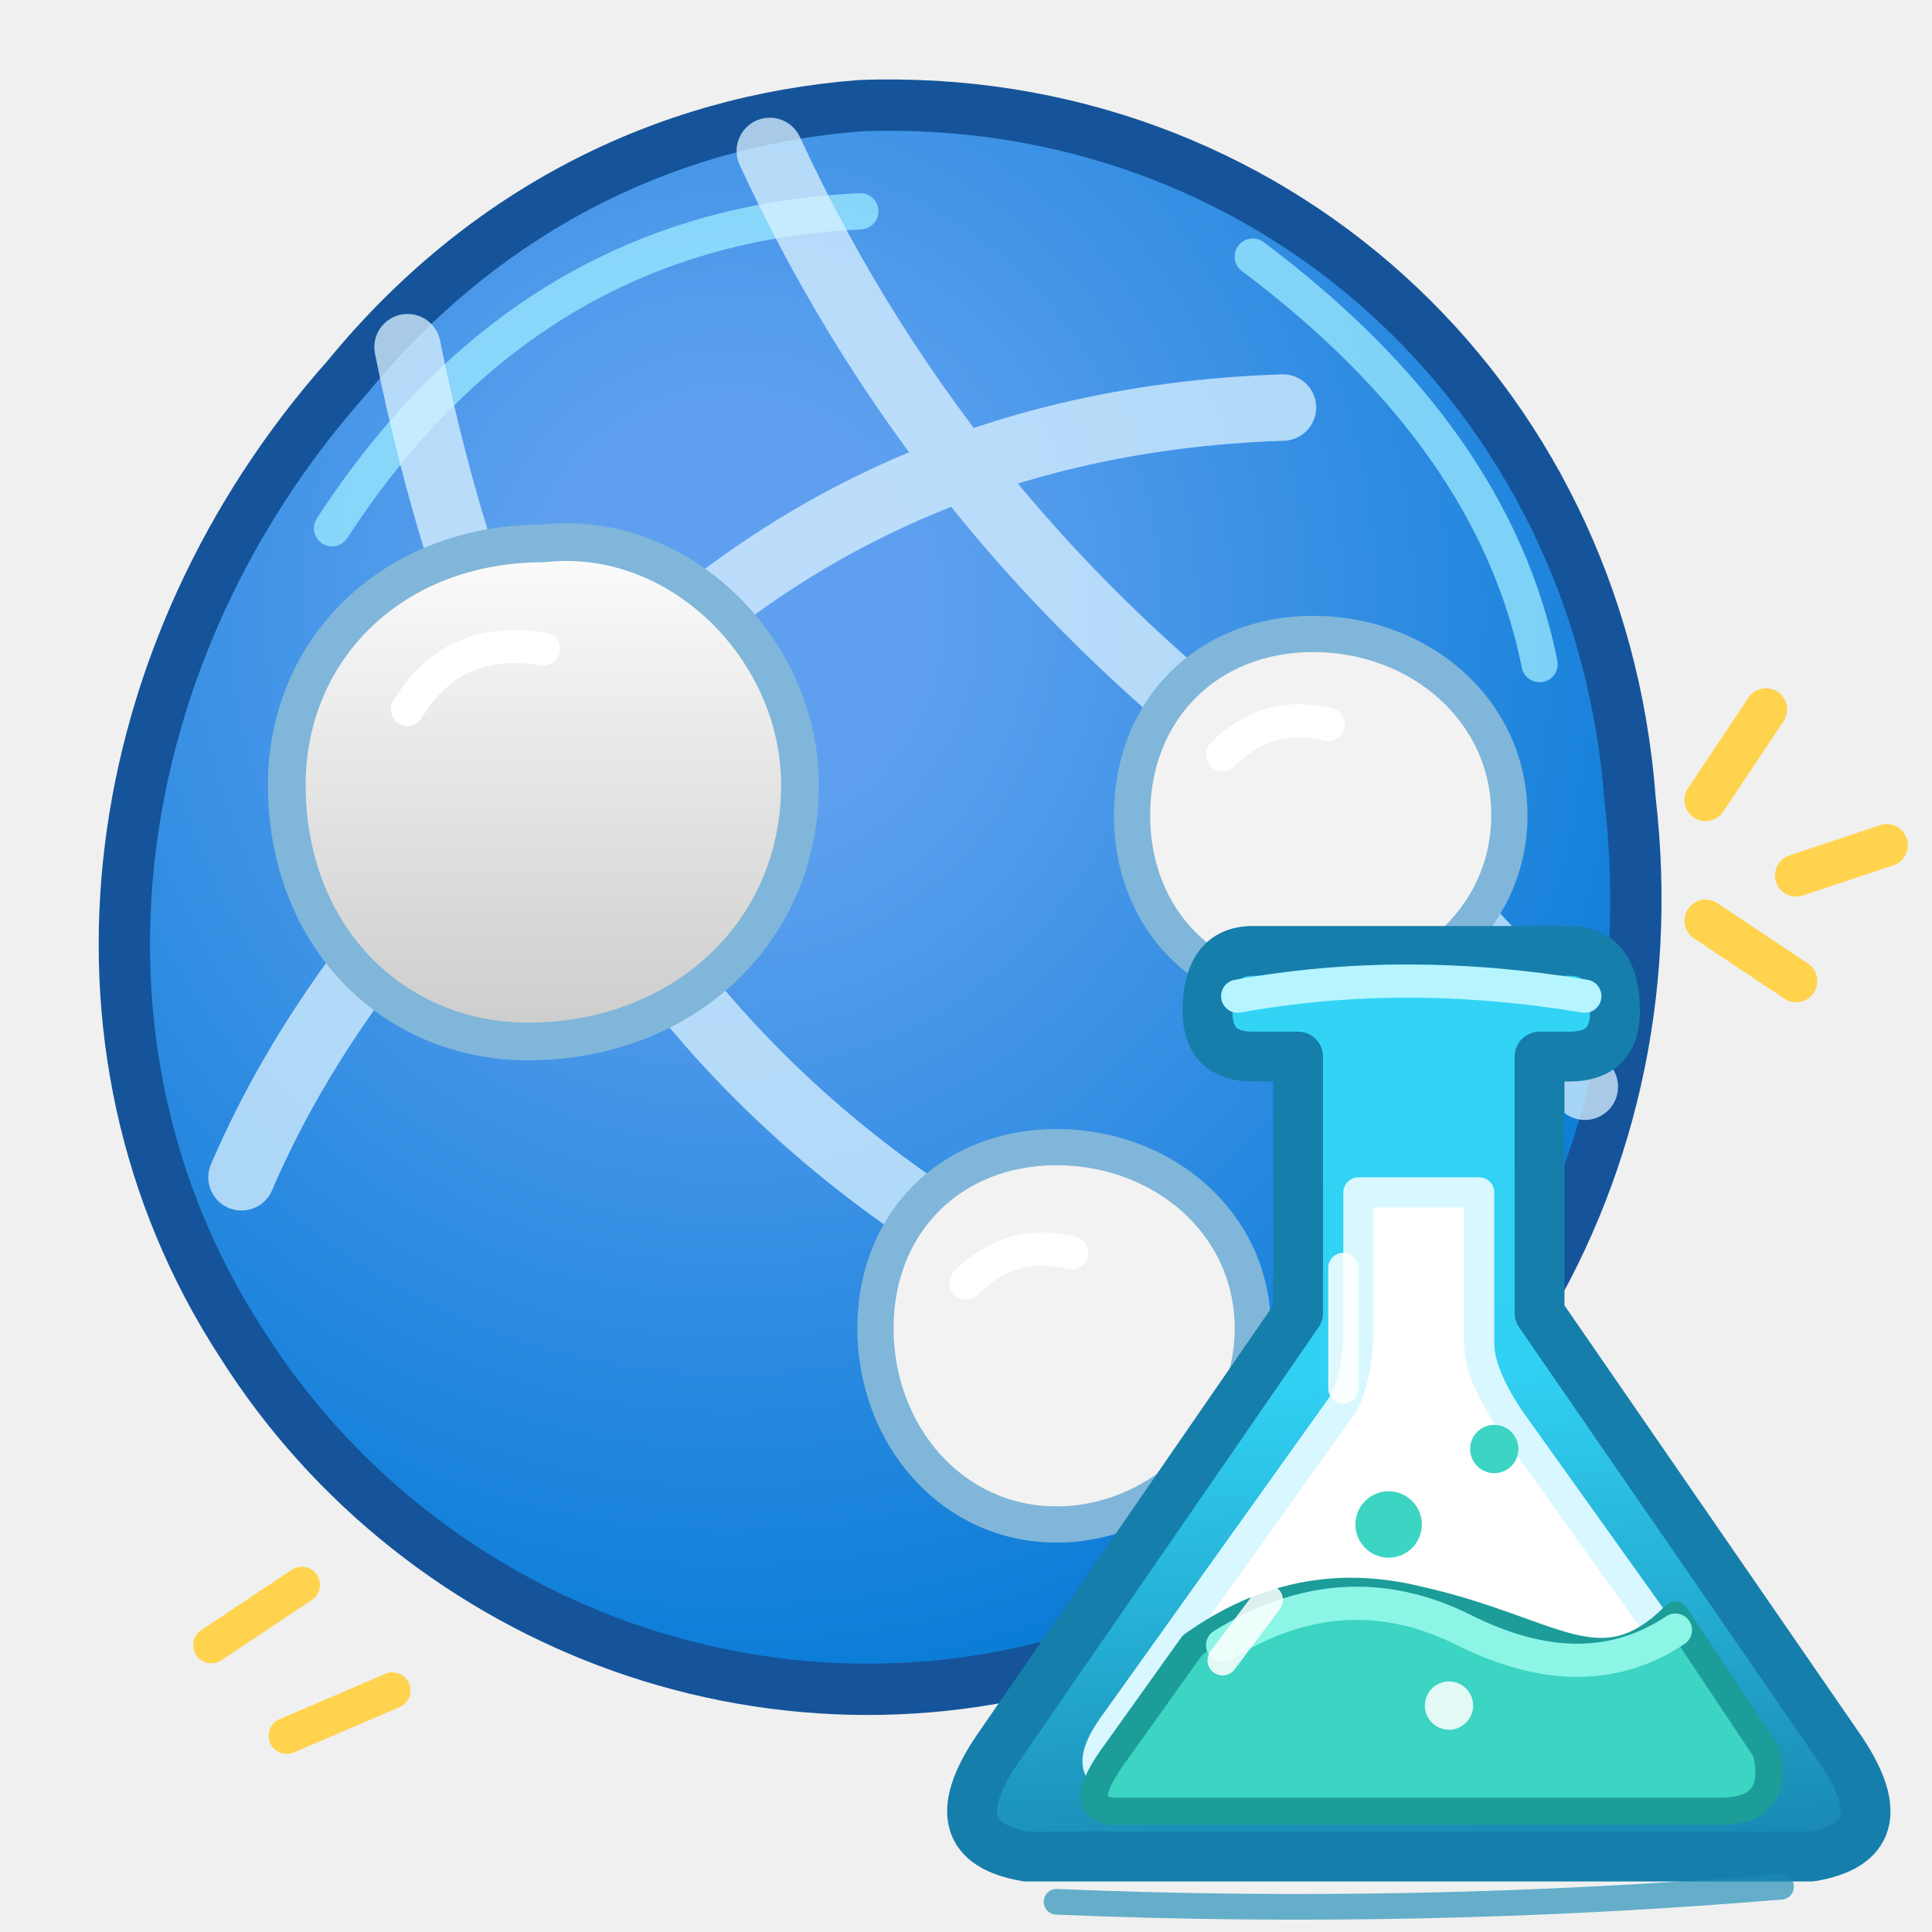
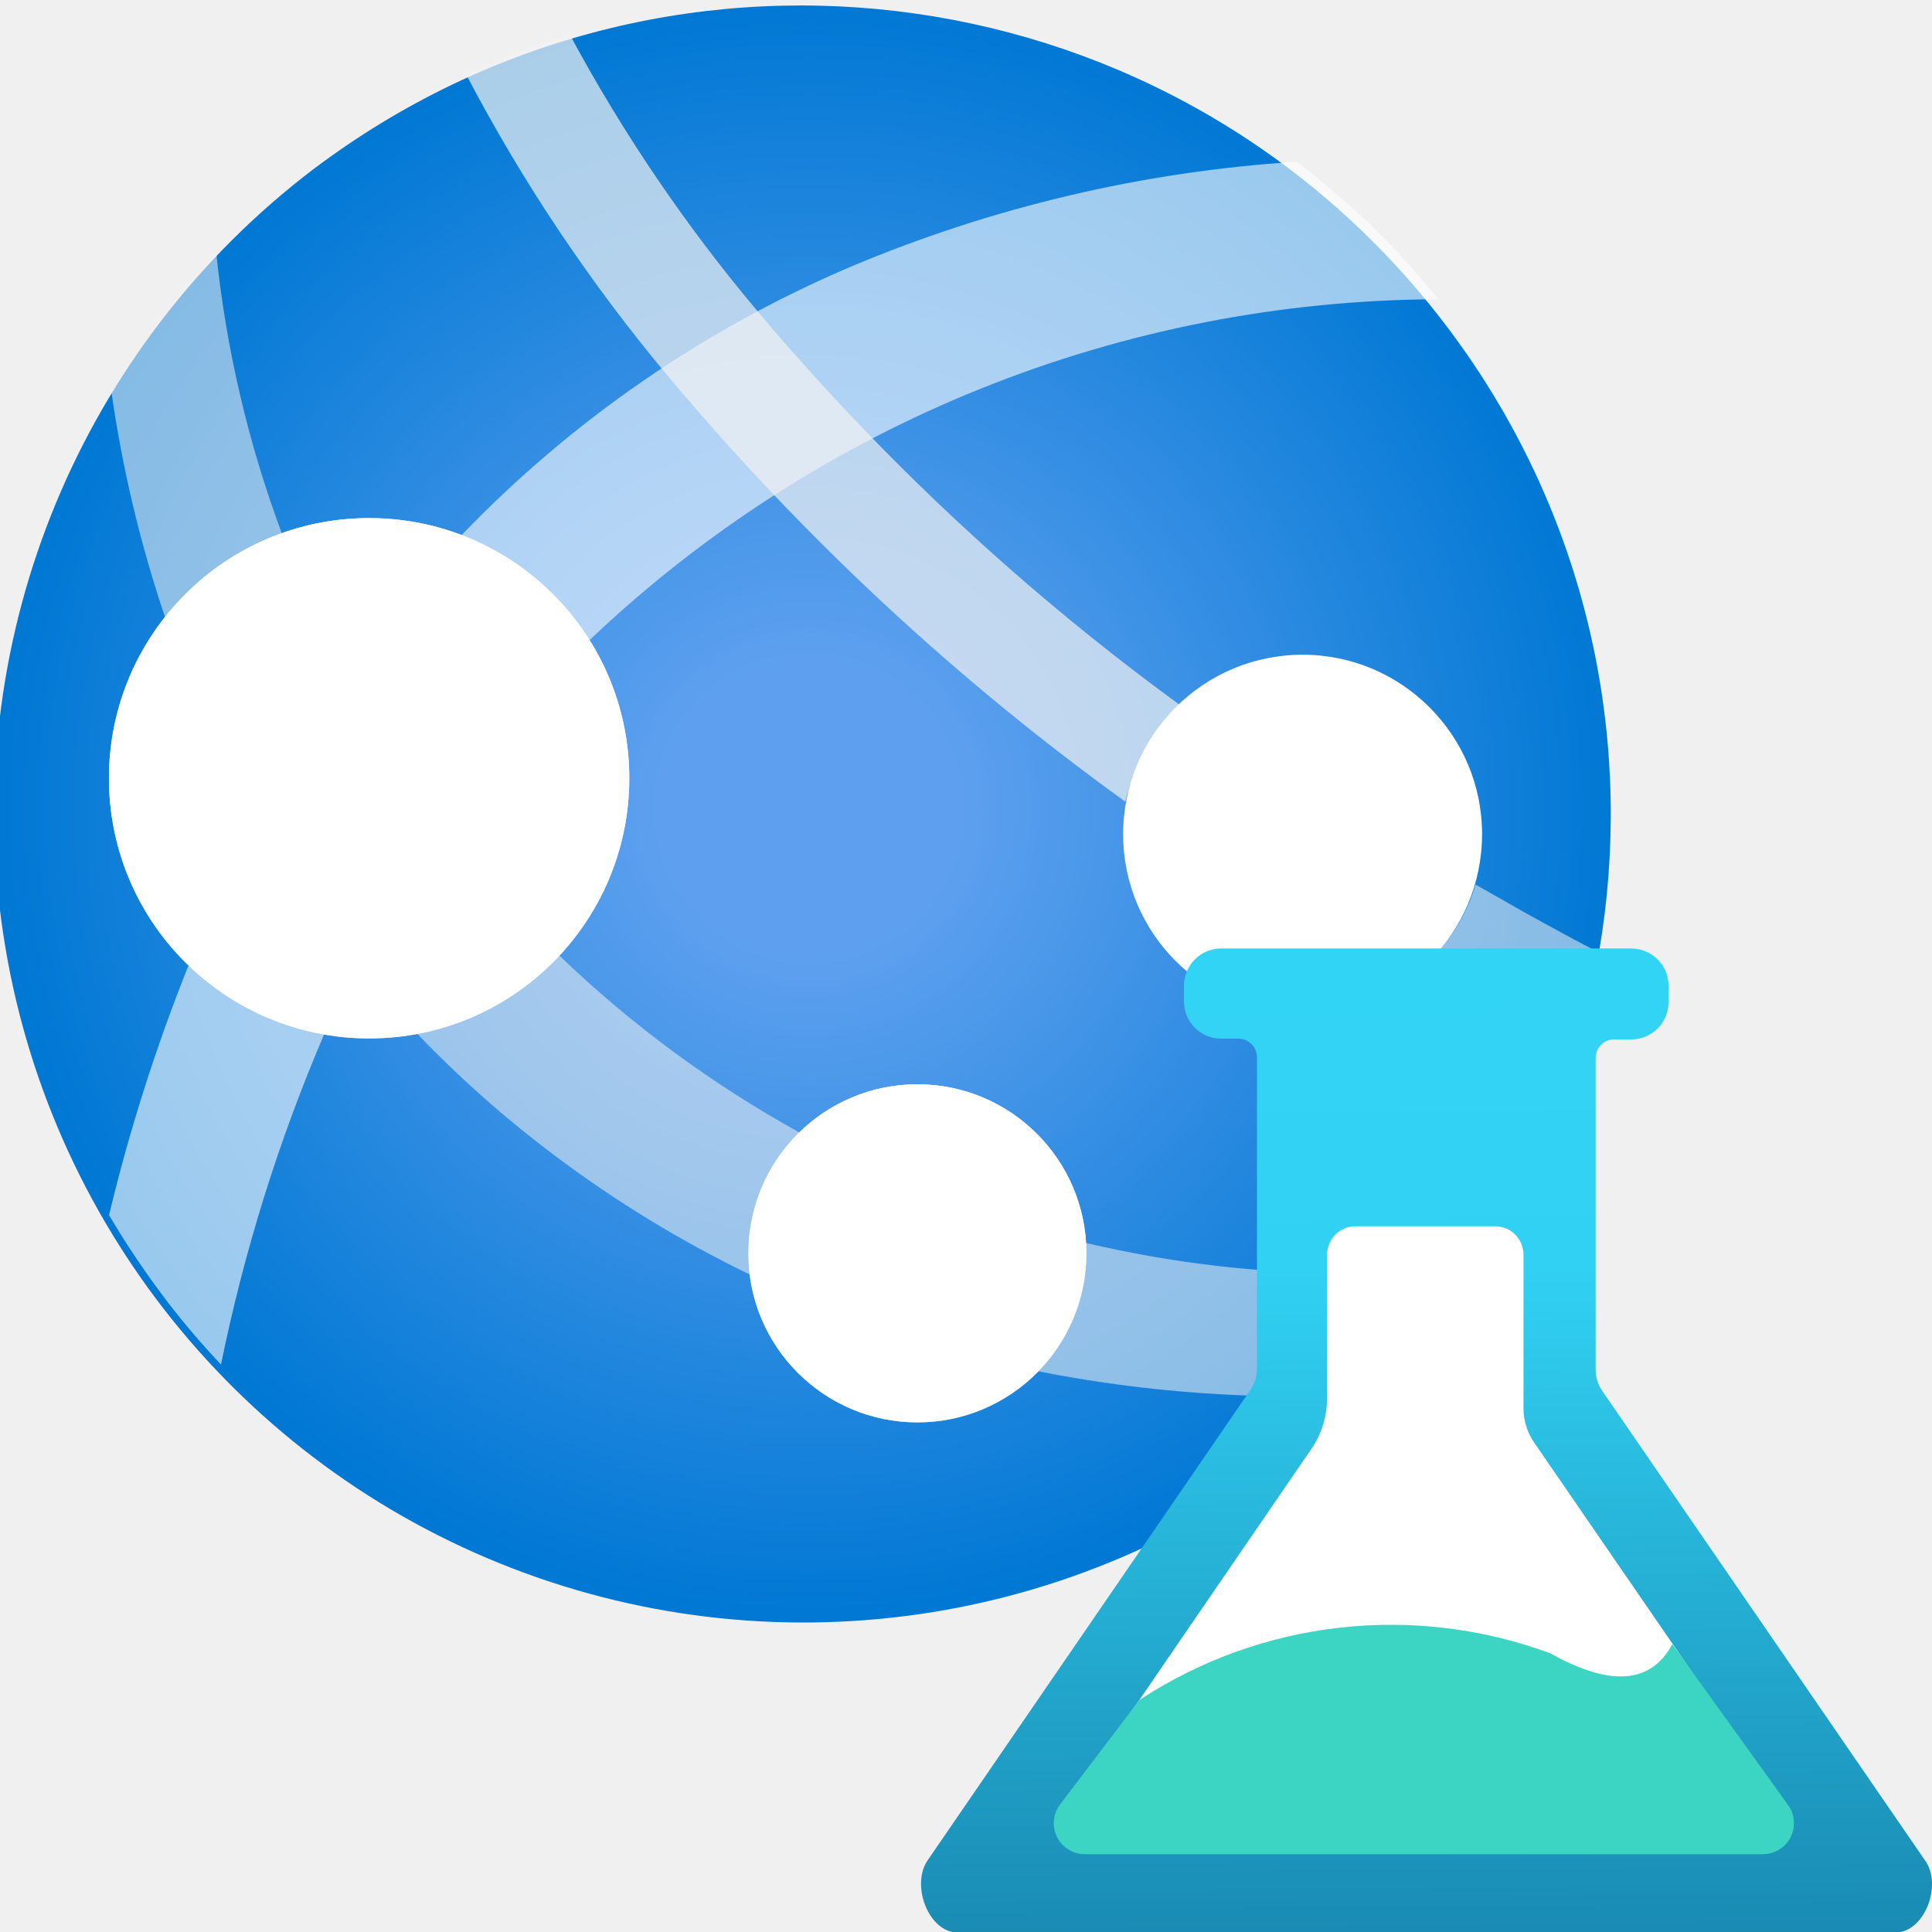
- <svg xmlns="http://www.w3.org/2000/svg" width="128" height="128" viewBox="0 0 128 128" fill="none" stroke-linecap="round" stroke-linejoin="round">
+ <svg xmlns="http://www.w3.org/2000/svg" width="128" height="128" viewBox="0 0 128 128">
  <defs>
-     <radialGradient id="globeBlue" cx="40%" cy="32%" r="75%">
-       <stop offset=".18" stop-color="#5EA0EF" />
-       <stop offset="1" stop-color="#0078D4" />
+     <radialGradient id="a" cx="1848.536" cy="3347.483" r="50.267" gradientTransform="translate(-269.742 -494.591) scale(.15)" gradientUnits="userSpaceOnUse">
+       <stop offset=".183" stop-color="#5ea0ef" />
+       <stop offset="1" stop-color="#0078d4" />
    </radialGradient>
-     <linearGradient id="flaskCyan" x1="92" y1="65" x2="96" y2="123" gradientUnits="userSpaceOnUse">
-       <stop stop-color="#32D4F5" />
-       <stop offset=".45" stop-color="#31D1F3" />
-       <stop offset="1" stop-color="#198AB3" />
+     <linearGradient id="b" x1="3.459" y1="9.738" x2="3.431" y2="6.226" gradientUnits="userSpaceOnUse">
+       <stop offset="0" stop-color="#ccc" />
+       <stop offset=".123" stop-color="#d7d7d7" />
+       <stop offset="1" stop-color="#fcfcfc" />
    </linearGradient>
-     <linearGradient id="nodeWhite" x1="0" y1="0" x2="0" y2="1">
-       <stop stop-color="#FCFCFC" />
-       <stop offset="1" stop-color="#CCCCCC" />
+     <linearGradient id="c" x1="8.547" y1="13.251" x2="8.547" y2="10.102" gradientUnits="userSpaceOnUse">
+       <stop offset="0" stop-color="#ccc" />
+       <stop offset=".123" stop-color="#d7d7d7" />
+       <stop offset="1" stop-color="#fcfcfc" />
+     </linearGradient>
+     <linearGradient id="d" x1="13.196" y1="8.878" x2="13.296" y2="18.078" gradientUnits="userSpaceOnUse">
+       <stop offset="0" stop-color="#32d4f5" />
+       <stop offset=".321" stop-color="#31d1f3" />
+       <stop offset="1" stop-color="#198ab3" />
    </linearGradient>
  </defs>
-   <path d="M57 7            C84 6 106 26 108 53            C111 79 96 101 74 109            C52 117 28 108 16 89            C3 69 7 43 23 25            C32 14 44 8 57 7Z" fill="url(#globeBlue)" stroke="#15549A" stroke-width="3.4" />
-   <path d="M22 35 Q35 15 57 14            M83 17 Q99 29 102 44" stroke="#9CEBFF" stroke-width="2.4" opacity=".75" />
-   <g stroke="#D9F1FF" stroke-width="4.4" opacity=".75">
-     <path d="M27 23 Q30 38 36 51" />
-     <path d="M16 78 Q22 64 36 51" />
-     <path d="M36 51 Q55 28 85 27" />
-     <path d="M36 51 Q47 74 71 86" />
-     <path d="M51 10 Q63 36 87 53" />
-     <path d="M87 53 Q100 62 105 72" />
-     <path d="M71 86 Q86 92 100 88" />
+   <g transform="scale(7.111111)">
+     <path d="M12.161 13.492       A7.54 7.54 0 1 1 2.92 1.576       L3 1.517       A7.54 7.54 0 0 1 12.161 13.492Z" fill="url(#a)" />
+     <path d="M5.491 5.965       A11.539 11.539 0 0 1 13.4 2.788       A7.474 7.474 0 0 0 12.081 1.507       A12.775 12.775 0 0 0 7.917 2.489       A11 11 0 0 0 4.3 4.986       A2.435 2.435 0 0 1 5.491 5.965Z" fill="#fff" opacity=".6" />
+     <path d="M1.757 8.994       A16.727 16.727 0 0 0 1.016 11.321       A8.172 8.172 0 0 0 1.568 12.139       A7.434 7.434 0 0 0 2.059 12.713       A15.853 15.853 0 0 1 3.02 9.636       A2.423 2.423 0 0 1 1.757 8.994Z" fill="#fff" opacity=".6" />
+     <path d="M2.626 4.97       A10.587 10.587 0 0 1 2.015 2.358       A7.454 7.454 0 0 0 1.038 3.651       A11.712 11.712 0 0 0 1.538 5.751       A2.429 2.429 0 0 1 2.626 4.97Z" fill="#f2f2f2" opacity=".55" />
+     <circle cx="3.439" cy="7.251" r="2.424" fill="url(#b)" />
+     <path d="M6.972 11.677       A1.568 1.568 0 0 1 7.448 10.551       A10.677 10.677 0 0 1 5.208 8.9       A2.413 2.413 0 0 1 3.884 9.628       A10.513 10.513 0 0 0 5.171 10.768       A10.968 10.968 0 0 0 6.987 11.875       A1.489 1.489 0 0 1 6.972 11.677Z" fill="#f2f2f2" opacity=".55" />
+     <path d="M12.559 11.864       A10.583 10.583 0 0 1 10.117 11.58       Q10.121 11.628 10.121 11.676       A1.568 1.568 0 0 1 9.673 12.776       A12.242 12.242 0 0 0 12.699 12.992       A7.486 7.486 0 0 0 13.72 11.8       A10.711 10.711 0 0 1 12.559 11.864Z" fill="#f2f2f2" opacity=".55" />
+     <circle cx="8.547" cy="11.677" r="1.575" fill="url(#c)" />
+     <path d="M10.484 7.469       A1.629 1.629 0 0 1 11.027 6.593       A22.368 22.368 0 0 1 7.068 2.912       A15.137 15.137 0 0 1 5.308 .321       A7.429 7.429 0 0 0 4.342 .692       A15.767 15.767 0 0 0 6.236 3.519       A23.43 23.43 0 0 0 10.484 7.469Z" fill="#f2f2f2" opacity=".7" />
+     <circle cx="12.136" cy="7.772" r="1.672" fill="#fff" />
+     <path d="M14.944 8.9       L14.66 8.75       L14.633 8.735       L14.37 8.593       L14.322 8.566       Q14.202 8.501 14.027 8.4       L13.747 8.241       A1.586 1.586 0 0 1 13.183 9.061       Q13.346 9.156 13.515 9.251       L13.59 9.293       L13.898 9.464       L13.928 9.481       Q14.302 9.685 14.693 9.881       A7.258 7.258 0 0 0 14.944 8.9Z" fill="#f2f2f2" opacity=".55" />
+     <circle cx="3.439" cy="7.251" r="2.424" fill="#fff" />
+     <circle cx="8.547" cy="11.677" r="1.575" fill="#fff" />
+     <path d="M17.654 18.006       H8.927       C8.649 18.006 8.485 17.562 8.642 17.333       L11.65 12.949       A.351 .351 0 0 0 11.711 12.749       V9.849       A.173 .173 0 0 0 11.538 9.677       H11.376       A.346 .346 0 0 1 11.031 9.332       V9.183       A.346 .346 0 0 1 11.376 8.837       H15.2       A.346 .346 0 0 1 15.545 9.183       V9.339       A.346 .346 0 0 1 15.2 9.684       H15.038       A.172 .172 0 0 0 14.866 9.856       V12.756       A.345 .345 0 0 0 14.926 12.956       L17.935 17.333       C18.1 17.562 17.932 18.006 17.654 18.006Z" fill="url(#d)" />
+     <path d="M9.932 16.835       L12.217 13.5       A.831 .831 0 0 0 12.364 13.028       V11.69       A.265 .265 0 0 1 12.629 11.425       H13.929       A.264 .264 0 0 1 14.194 11.69       V13.123       A.564 .564 0 0 0 14.294 13.441       L16.628 16.835       A.2 .2 0 0 1 16.463 17.147       H10.1       A.2 .2 0 0 1 9.932 16.835Z" fill="#fff" />
+     <path d="M10.615 15.839       A4.272 4.272 0 0 1 14.447 15.405       Q15.283 15.873 15.581 15.318       L16.66 16.818       A.289 .289 0 0 1 16.426 17.275       H10.106       A.289 .289 0 0 1 9.876 16.812Z" fill="#3cd4c2" />
  </g>
-   <path d="M36 36            C45 35 53 43 53 52            C53 62 45 69 35 69            C26 69 19 62 19 52            C19 43 26 36 36 36Z" fill="url(#nodeWhite)" stroke="#80B6D9" stroke-width="2.5" />
-   <path d="M87 42            C94 42 100 47 100 54            C100 61 94 66 87 66            C80 66 75 61 75 54            C75 47 80 42 87 42Z" fill="#F2F2F2" stroke="#80B6D9" stroke-width="2.4" />
-   <path d="M70 76            C77 76 83 81 83 88            C83 95 77 101 70 101            C63 101 58 95 58 88            C58 81 63 76 70 76Z" fill="#F2F2F2" stroke="#80B6D9" stroke-width="2.4" />
-   <path d="M27 47 Q30 42 36 43            M81 50 Q84 47 88 48            M64 85 Q67 82 71 83" stroke="#FFFFFF" stroke-width="2.2" />
-   <path d="M83 63            L104 63            Q107 63 107 67            Q107 70 104 70            L102 70            L102 87            L122 116            Q126 122 120 123            L68 123            Q62 122 66 116            L86 87            L86 70            L83 70            Q80 70 80 67            Q80 63 83 63Z" fill="url(#flaskCyan)" stroke="#167EAB" stroke-width="3.3" />
-   <path d="M82 66 Q93 64 105 66" stroke="#B6F5FF" stroke-width="2.2" />
-   <path d="M90 79            L98 79            L98 89            Q98 91 100 94            L115 115            Q117 118 113 118            L75 118            Q71 118 74 114            L89 93            Q90 91 90 88Z" fill="#FFFFFF" stroke="#D9F7FF" stroke-width="2" />
-   <path d="M79 109            Q86 104 94 106            C103 108 106 112 111 107            L117 116            Q118 120 114 120            L74 120            Q71 120 74 116Z" fill="#3CD4C2" stroke="#1C9D9A" stroke-width="1.8" />
-   <path d="M81 109            Q89 104 97 108            Q105 112 111 108" stroke="#8CF5E6" stroke-width="2.2" />
-   <circle cx="92" cy="101" r="2.2" fill="#3CD4C2" />
-   <circle cx="99" cy="96" r="1.6" fill="#3CD4C2" />
-   <circle cx="96" cy="113" r="1.6" fill="#FFFFFF" opacity=".85" />
-   <path d="M89 84 L89 92            M81 110 L84 106" stroke="#FFFFFF" stroke-width="2" opacity=".85" />
-   <path d="M113 53 L117 47            M119 58 L125 56            M113 61 L119 65" stroke="#FFD34D" stroke-width="2.8" />
-   <path d="M14 109 L20 105            M19 115 L26 112" stroke="#FFD34D" stroke-width="2.4" />
-   <path d="M70 126 Q94 127 118 125" stroke="#198AB3" stroke-width="1.7" opacity=".65" />
</svg>
